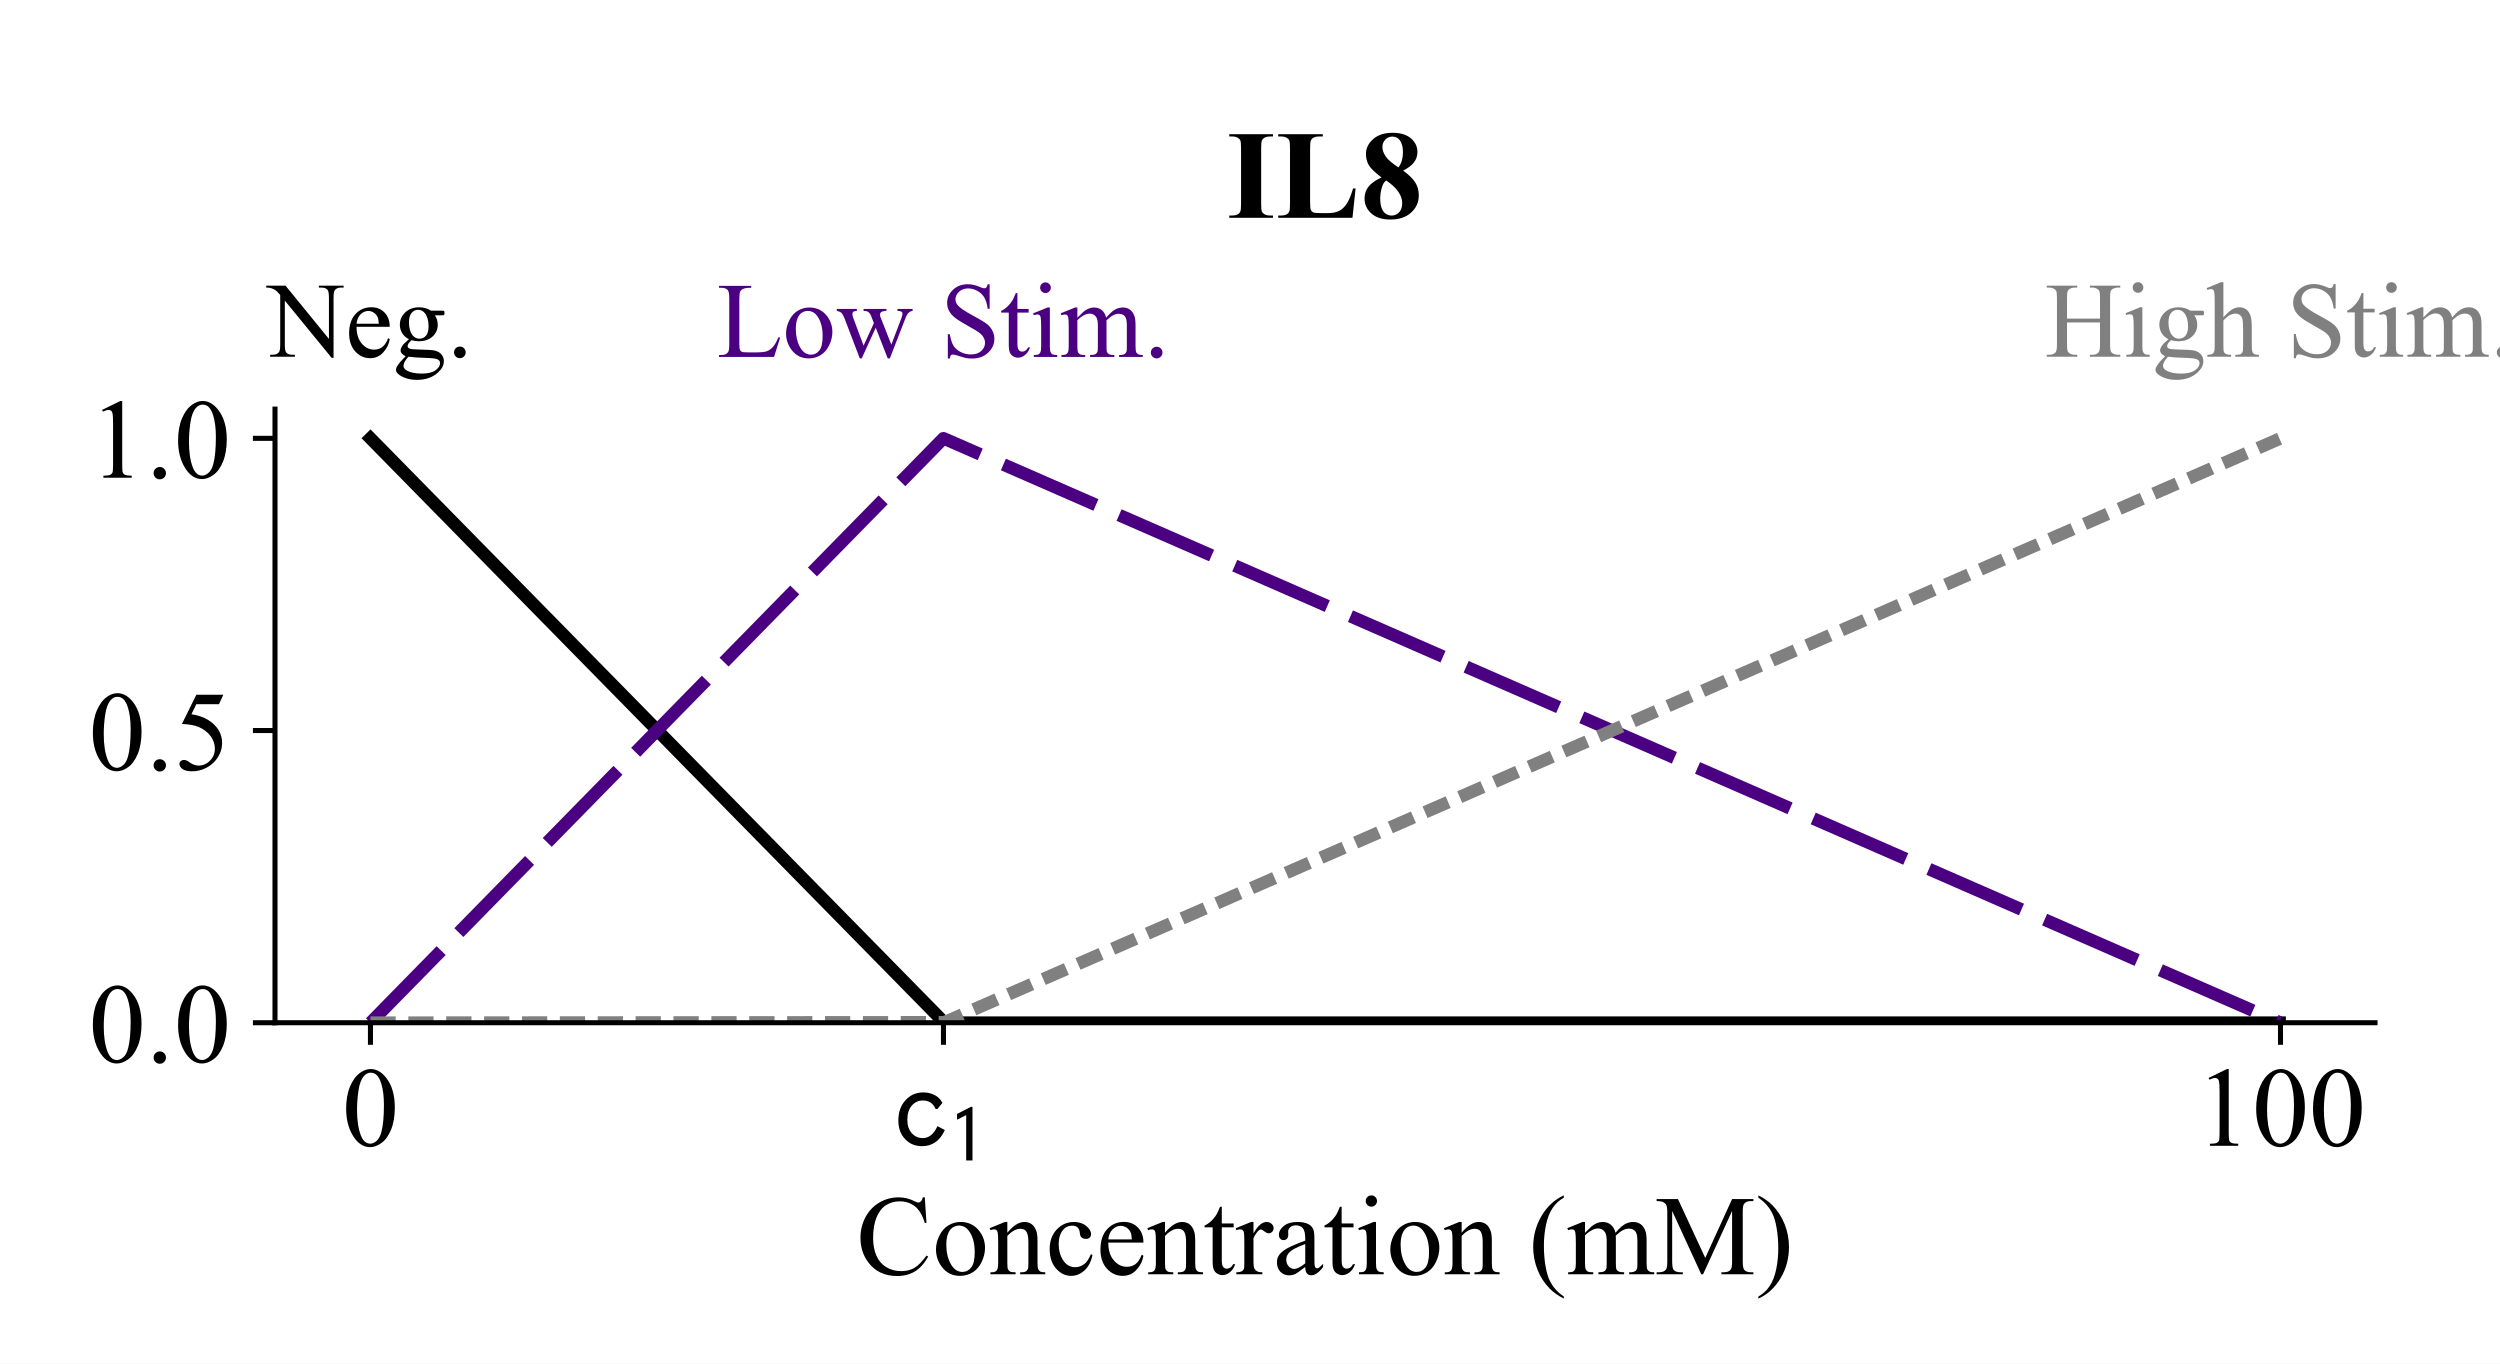
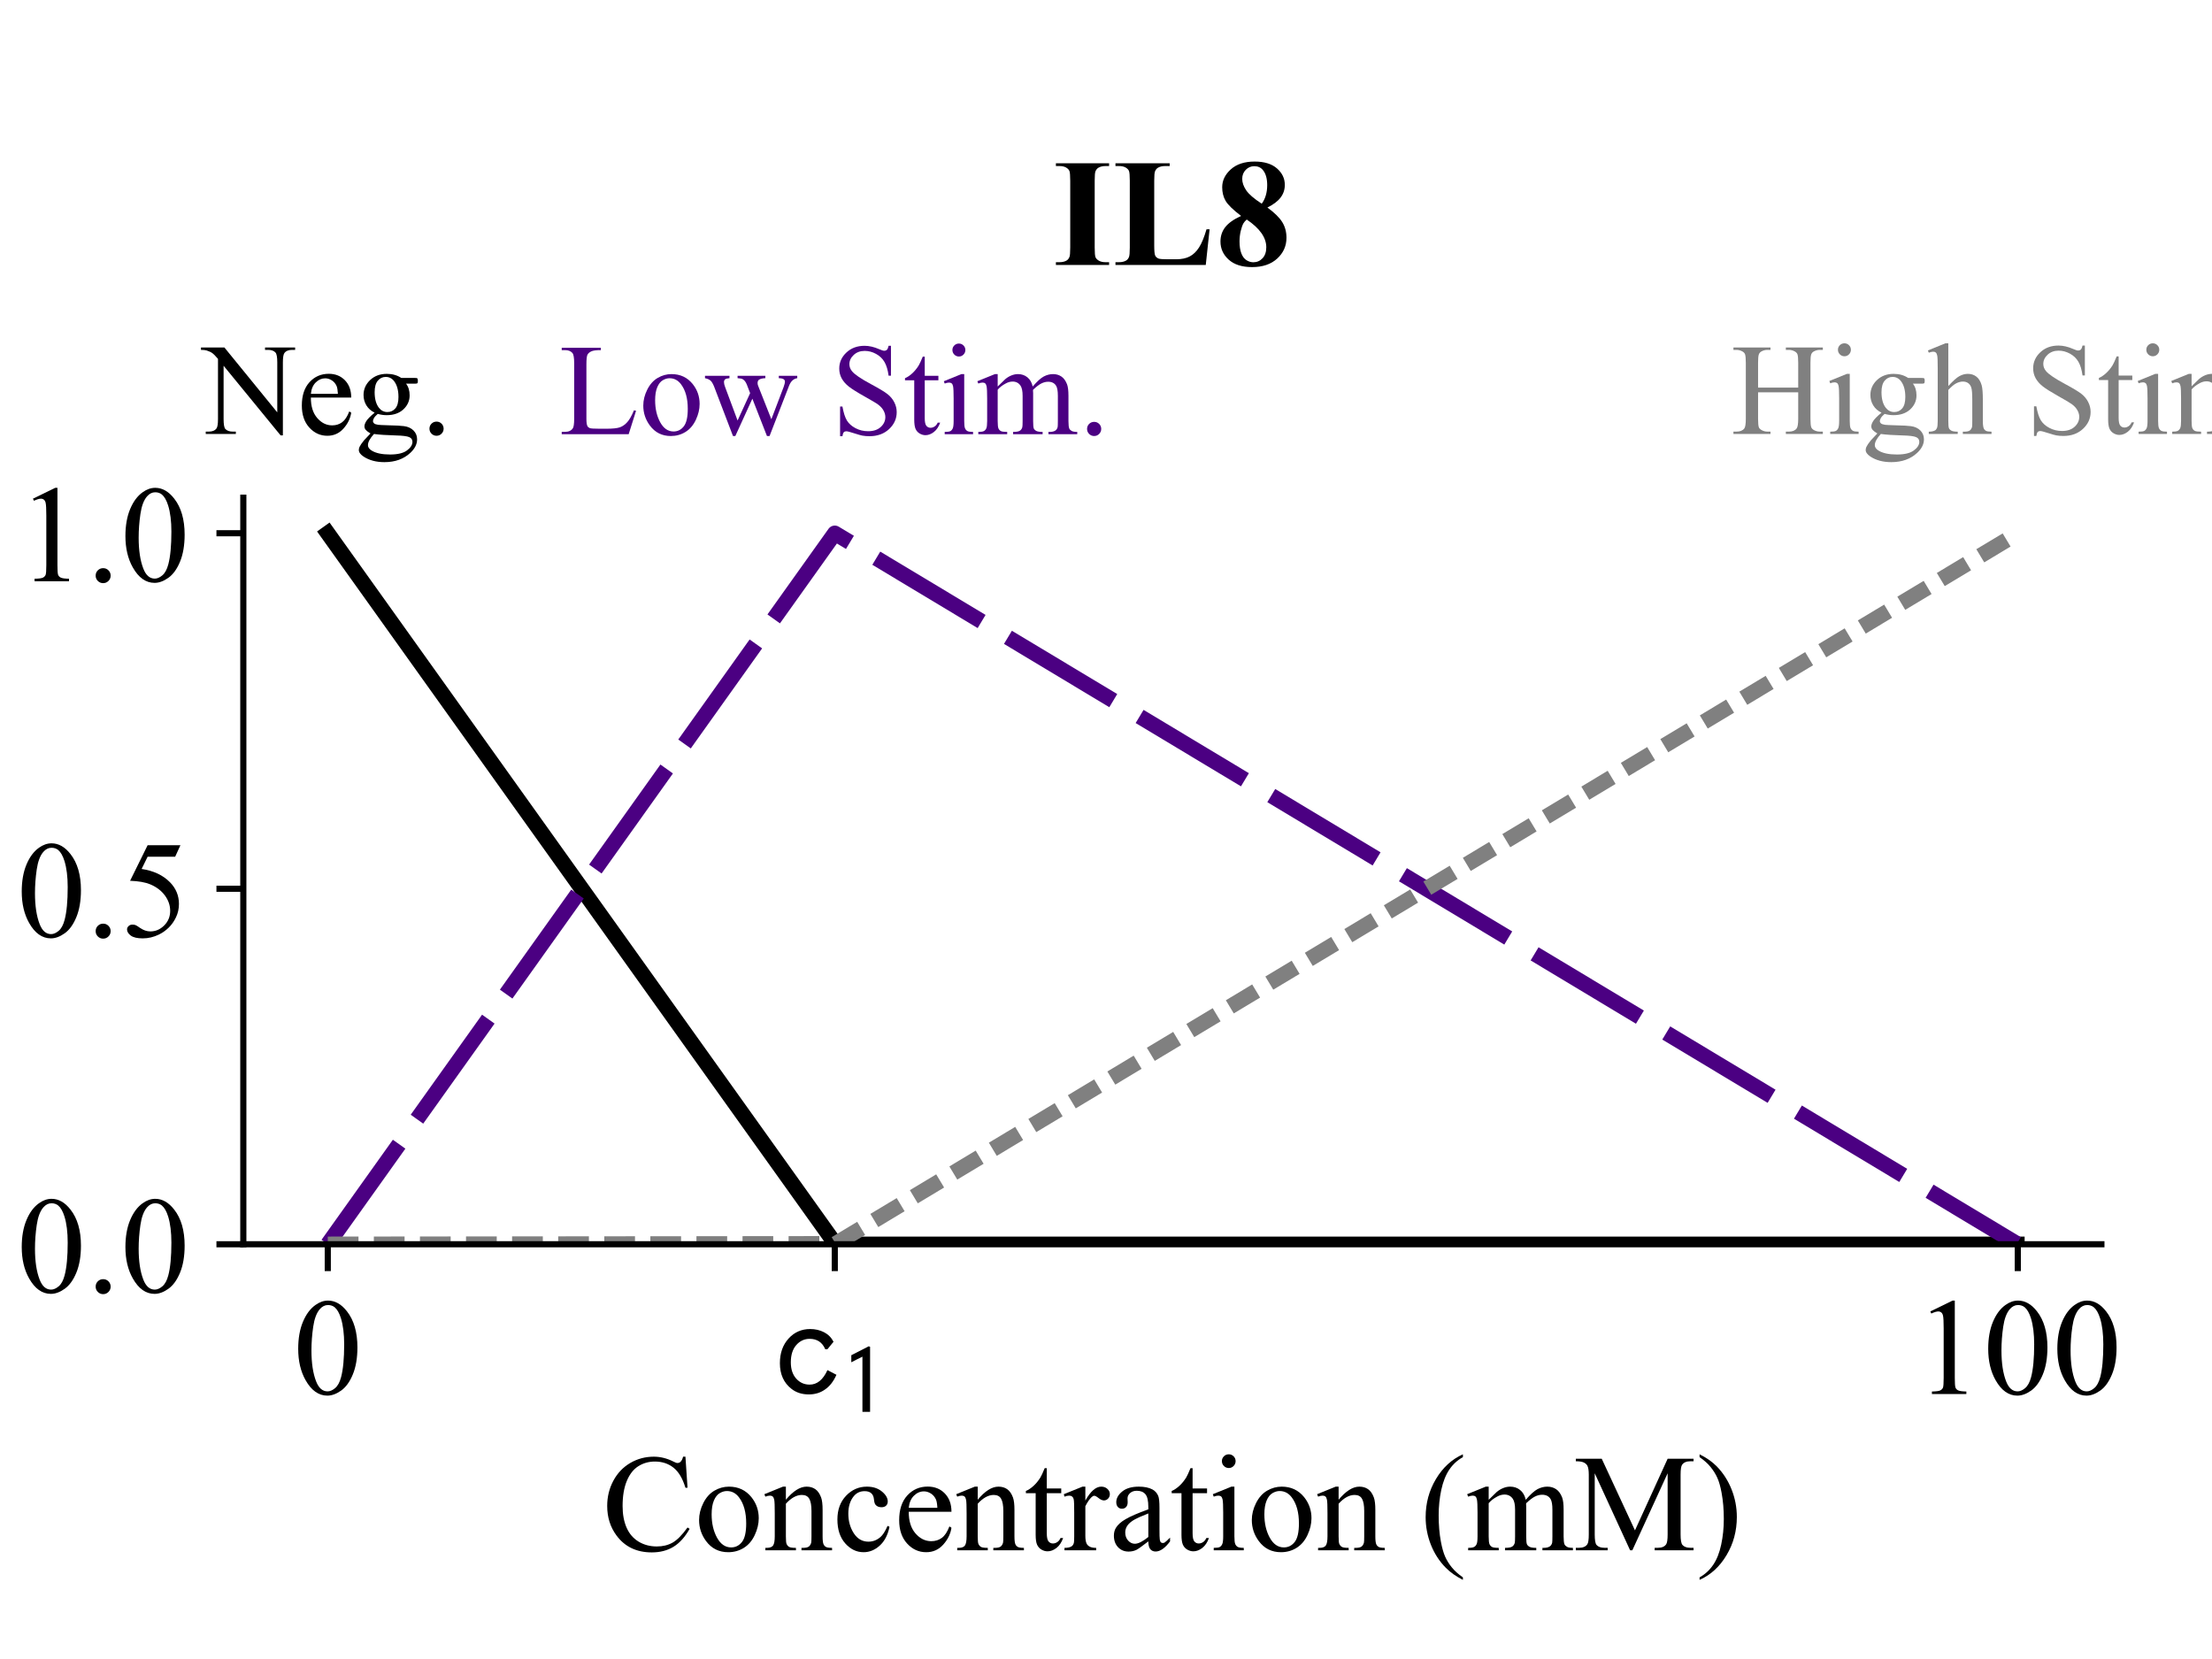
- <svg xmlns="http://www.w3.org/2000/svg" xmlns:xlink="http://www.w3.org/1999/xlink" height="216pt" version="1.1" viewBox="0 0 396 216" width="396pt">
+ <svg xmlns="http://www.w3.org/2000/svg" xmlns:xlink="http://www.w3.org/1999/xlink" height="216pt" version="1.1" viewBox="0 0 288 216" width="288pt">
  <defs>
    <style type="text/css">
*{stroke-linecap:butt;stroke-linejoin:round;}
  </style>
  </defs>
  <g id="figure_1">
    <g id="patch_1">
-       <path d="M 0 216  L 396 216  L 396 0  L 0 0  z " style="fill:#ffffff;" />
+       <path d="M 0 216  L 288 216  L 288 0  L 0 0  z " style="fill:#ffffff;" />
    </g>
    <g id="axes_1">
      <g id="patch_2">
-         <path d="M 43.56 162  L 376.2 162  L 376.2 64.8  L 43.56 64.8  z " style="fill:#ffffff;" />
+         <path d="M 31.68 162  L 273.6 162  L 273.6 64.8  L 31.68 64.8  z " style="fill:#ffffff;" />
      </g>
      <g id="matplotlib.axis_1">
        <g id="xtick_1">
          <g id="line2d_1">
            <defs>
-               <path d="M 0 0  L 0 3.5  " id="m95cbf67cde" style="stroke:#000000;stroke-width:0.8;" />
-             </defs>
-             <g>
-               <use style="stroke:#000000;stroke-width:0.8;" x="58.68" xlink:href="#m95cbf67cde" y="162" />
+               <path d="M 0 0  L 0 3.5  " id="m8bc26beb9d" style="stroke:#000000;stroke-width:0.8;" />
+             </defs>
+             <g>
+               <use style="stroke:#000000;stroke-width:0.8;" x="42.676" xlink:href="#m8bc26beb9d" y="162" />
            </g>
          </g>
          <g id="text_1">
            <defs>
              <path d="M 3.609 32.719  Q 3.609 44.047 7.031 52.219  Q 10.453 60.406 16.109 64.406  Q 20.516 67.578 25.203 67.578  Q 32.812 67.578 38.875 59.812  Q 46.438 50.203 46.438 33.734  Q 46.438 22.219 43.109 14.156  Q 39.797 6.109 34.641 2.469  Q 29.5 -1.172 24.703 -1.172  Q 15.234 -1.172 8.938 10.016  Q 3.609 19.438 3.609 32.719  z M 13.188 31.5  Q 13.188 17.828 16.547 9.188  Q 19.344 1.906 24.859 1.906  Q 27.484 1.906 30.312 4.266  Q 33.156 6.641 34.625 12.203  Q 36.859 20.609 36.859 35.891  Q 36.859 47.219 34.516 54.781  Q 32.766 60.406 29.984 62.75  Q 27.984 64.359 25.141 64.359  Q 21.828 64.359 19.234 61.375  Q 15.719 57.328 14.453 48.625  Q 13.188 39.938 13.188 31.5  z " id="TimesNewRomanPSMT-30" />
            </defs>
-             <g transform="translate(54.18 181.4988)scale(0.18 -0.18)">
+             <g transform="translate(38.17636 181.4988)scale(0.18 -0.18)">
              <use xlink:href="#TimesNewRomanPSMT-30" />
            </g>
          </g>
        </g>
        <g id="xtick_2">
          <g id="line2d_2">
            <g>
-               <use style="stroke:#000000;stroke-width:0.8;" x="149.445" xlink:href="#m95cbf67cde" y="162" />
+               <use style="stroke:#000000;stroke-width:0.8;" x="108.688" xlink:href="#m8bc26beb9d" y="162" />
            </g>
          </g>
          <g id="text_2">
            <defs>
              <path d="M 36.703 16.594  L 43.203 13.203  Q 40 5.906 34.703 2.406  Q 29.797 -1 23.203 -1  Q 15.797 -1 10.703 3  Q 2.297 9.5 2.297 21.594  Q 2.297 32.5 8.547 39.391  Q 14.797 46.297 24.203 46.297  Q 29.703 46.297 34.203 44  Q 38.703 41.703 41.094 37.094  L 36.703 31.703  L 35.094 31.703  Q 31.906 39.203 23.797 39.203  Q 18.094 39.203 14.141 34.703  Q 10.203 30.203 10.203 22.203  Q 10.203 14.797 14.094 10.438  Q 18 6.094 23.797 6.094  Q 31.906 6.094 36.703 16.594  z " id="STIXGeneral-Regular-1d5bc" />
              <path d="M 30.203 0  L 22.297 0  L 22.297 57  Q 20.094 56 15.75 53.75  Q 11.406 51.5 10.797 51.203  L 10.797 58.5  L 28.797 67.703  L 30.203 67.203  z " id="STIXGeneral-Regular-1d7e3" />
            </defs>
-             <g transform="translate(141.8854 181.4988)scale(0.18 -0.18)">
+             <g transform="translate(101.1276 181.4988)scale(0.18 -0.18)">
              <use transform="translate(0 0.703125)" xlink:href="#STIXGeneral-Regular-1d5bc" />
              <use transform="translate(46.39269 -12.88594)scale(0.7)" xlink:href="#STIXGeneral-Regular-1d7e3" />
            </g>
          </g>
        </g>
        <g id="xtick_3">
          <g id="line2d_3">
            <g>
-               <use style="stroke:#000000;stroke-width:0.8;" x="361.231" xlink:href="#m95cbf67cde" y="162" />
+               <use style="stroke:#000000;stroke-width:0.8;" x="262.714" xlink:href="#m8bc26beb9d" y="162" />
            </g>
          </g>
          <g id="text_3">
            <defs>
              <path d="M 11.719 59.719  L 27.828 67.578  L 29.438 67.578  L 29.438 11.672  Q 29.438 6.109 29.906 4.734  Q 30.375 3.375 31.828 2.641  Q 33.297 1.906 37.797 1.812  L 37.797 0  L 12.891 0  L 12.891 1.812  Q 17.578 1.906 18.938 2.609  Q 20.312 3.328 20.844 4.516  Q 21.391 5.719 21.391 11.672  L 21.391 47.406  Q 21.391 54.641 20.906 56.688  Q 20.562 58.25 19.656 58.984  Q 18.75 59.719 17.484 59.719  Q 15.672 59.719 12.453 58.203  z " id="TimesNewRomanPSMT-31" />
            </defs>
-             <g transform="translate(347.7313 181.4988)scale(0.18 -0.18)">
+             <g transform="translate(249.2137 181.4988)scale(0.18 -0.18)">
              <use xlink:href="#TimesNewRomanPSMT-31" />
              <use x="50" xlink:href="#TimesNewRomanPSMT-30" />
              <use x="100" xlink:href="#TimesNewRomanPSMT-30" />
            </g>
          </g>
        </g>
        <g id="text_4">
          <defs>
            <path d="M 60.203 67.719  L 61.719 45.219  L 60.203 45.219  Q 57.172 55.328 51.562 59.766  Q 45.953 64.203 38.094 64.203  Q 31.5 64.203 26.172 60.859  Q 20.844 57.516 17.797 50.188  Q 14.75 42.875 14.75 31.984  Q 14.75 23 17.625 16.406  Q 20.516 9.812 26.297 6.297  Q 32.078 2.781 39.5 2.781  Q 45.953 2.781 50.875 5.531  Q 55.812 8.297 61.719 16.5  L 63.234 15.531  Q 58.25 6.688 51.609 2.578  Q 44.969 -1.516 35.844 -1.516  Q 19.391 -1.516 10.359 10.688  Q 3.609 19.781 3.609 32.078  Q 3.609 42 8.047 50.297  Q 12.5 58.594 20.281 63.156  Q 28.078 67.719 37.312 67.719  Q 44.484 67.719 51.469 64.203  Q 53.516 63.141 54.391 63.141  Q 55.719 63.141 56.688 64.062  Q 57.953 65.375 58.5 67.719  z " id="TimesNewRomanPSMT-43" />
            <path d="M 25 46.047  Q 35.156 46.047 41.312 38.328  Q 46.531 31.734 46.531 23.188  Q 46.531 17.188 43.641 11.031  Q 40.766 4.891 35.719 1.75  Q 30.672 -1.375 24.469 -1.375  Q 14.359 -1.375 8.406 6.688  Q 3.375 13.484 3.375 21.922  Q 3.375 28.078 6.422 34.156  Q 9.469 40.234 14.453 43.141  Q 19.438 46.047 25 46.047  z M 23.484 42.875  Q 20.906 42.875 18.281 41.328  Q 15.672 39.797 14.062 35.938  Q 12.453 32.078 12.453 26.031  Q 12.453 16.266 16.328 9.172  Q 20.219 2.094 26.562 2.094  Q 31.297 2.094 34.375 6  Q 37.453 9.906 37.453 19.438  Q 37.453 31.344 32.328 38.188  Q 28.859 42.875 23.484 42.875  z " id="TimesNewRomanPSMT-6f" />
            <path d="M 16.156 36.578  Q 24.031 46.047 31.156 46.047  Q 34.812 46.047 37.453 44.219  Q 40.094 42.391 41.656 38.188  Q 42.719 35.25 42.719 29.203  L 42.719 10.109  Q 42.719 5.859 43.406 4.344  Q 43.953 3.125 45.141 2.438  Q 46.344 1.766 49.562 1.766  L 49.562 0  L 27.438 0  L 27.438 1.766  L 28.375 1.766  Q 31.5 1.766 32.734 2.703  Q 33.984 3.656 34.469 5.516  Q 34.672 6.25 34.672 10.109  L 34.672 28.422  Q 34.672 34.516 33.078 37.281  Q 31.5 40.047 27.734 40.047  Q 21.922 40.047 16.156 33.688  L 16.156 10.109  Q 16.156 5.562 16.703 4.5  Q 17.391 3.078 18.578 2.422  Q 19.781 1.766 23.438 1.766  L 23.438 0  L 1.312 0  L 1.312 1.766  L 2.297 1.766  Q 5.719 1.766 6.906 3.484  Q 8.109 5.219 8.109 10.109  L 8.109 26.703  Q 8.109 34.766 7.734 36.516  Q 7.375 38.281 6.609 38.906  Q 5.859 39.547 4.594 39.547  Q 3.219 39.547 1.312 38.812  L 0.594 40.578  L 14.062 46.047  L 16.156 46.047  z " id="TimesNewRomanPSMT-6e" />
            <path d="M 41.109 17  Q 39.312 8.156 34.031 3.391  Q 28.766 -1.375 22.359 -1.375  Q 14.75 -1.375 9.078 5.016  Q 3.422 11.422 3.422 22.312  Q 3.422 32.859 9.688 39.453  Q 15.969 46.047 24.75 46.047  Q 31.344 46.047 35.594 42.547  Q 39.844 39.062 39.844 35.297  Q 39.844 33.453 38.641 32.297  Q 37.453 31.156 35.297 31.156  Q 32.422 31.156 30.953 33.016  Q 30.125 34.031 29.859 36.906  Q 29.594 39.797 27.875 41.312  Q 26.172 42.781 23.141 42.781  Q 18.266 42.781 15.281 39.156  Q 11.328 34.375 11.328 26.516  Q 11.328 18.5 15.25 12.375  Q 19.188 6.25 25.875 6.25  Q 30.672 6.25 34.469 9.516  Q 37.156 11.766 39.703 17.672  z " id="TimesNewRomanPSMT-63" />
            <path d="M 10.641 27.875  Q 10.594 17.922 15.484 12.25  Q 20.359 6.594 26.953 6.594  Q 31.344 6.594 34.594 9  Q 37.844 11.422 40.047 17.281  L 41.547 16.312  Q 40.531 9.625 35.594 4.125  Q 30.672 -1.375 23.25 -1.375  Q 15.188 -1.375 9.453 4.906  Q 3.719 11.188 3.719 21.781  Q 3.719 33.25 9.594 39.672  Q 15.484 46.094 24.359 46.094  Q 31.891 46.094 36.719 41.141  Q 41.547 36.188 41.547 27.875  z M 10.641 30.719  L 31.344 30.719  Q 31.109 35.016 30.328 36.766  Q 29.109 39.5 26.688 41.062  Q 24.266 42.625 21.625 42.625  Q 17.578 42.625 14.375 39.469  Q 11.188 36.328 10.641 30.719  z " id="TimesNewRomanPSMT-65" />
            <path d="M 16.109 59.422  L 16.109 44.734  L 26.562 44.734  L 26.562 41.312  L 16.109 41.312  L 16.109 12.312  Q 16.109 7.953 17.359 6.438  Q 18.609 4.938 20.562 4.938  Q 22.172 4.938 23.688 5.938  Q 25.203 6.938 26.031 8.891  L 27.938 8.891  Q 26.219 4.109 23.094 1.688  Q 19.969 -0.734 16.656 -0.734  Q 14.406 -0.734 12.25 0.516  Q 10.109 1.766 9.078 4.078  Q 8.062 6.391 8.062 11.234  L 8.062 41.312  L 0.984 41.312  L 0.984 42.922  Q 3.656 44 6.469 46.562  Q 9.281 49.125 11.469 52.641  Q 12.594 54.5 14.594 59.422  z " id="TimesNewRomanPSMT-74" />
            <path d="M 16.219 46.047  L 16.219 35.984  Q 21.828 46.047 27.734 46.047  Q 30.422 46.047 32.172 44.406  Q 33.938 42.781 33.938 40.625  Q 33.938 38.719 32.656 37.391  Q 31.391 36.078 29.641 36.078  Q 27.938 36.078 25.812 37.766  Q 23.688 39.453 22.656 39.453  Q 21.781 39.453 20.75 38.484  Q 18.562 36.469 16.219 31.891  L 16.219 10.453  Q 16.219 6.734 17.141 4.828  Q 17.781 3.516 19.391 2.641  Q 21 1.766 24.031 1.766  L 24.031 0  L 1.125 0  L 1.125 1.766  Q 4.547 1.766 6.203 2.828  Q 7.422 3.609 7.906 5.328  Q 8.156 6.156 8.156 10.062  L 8.156 27.391  Q 8.156 35.203 7.828 36.688  Q 7.516 38.188 6.656 38.859  Q 5.812 39.547 4.547 39.547  Q 3.031 39.547 1.125 38.812  L 0.641 40.578  L 14.156 46.047  z " id="TimesNewRomanPSMT-72" />
            <path d="M 28.469 6.453  Q 21.578 1.125 19.828 0.297  Q 17.188 -0.922 14.203 -0.922  Q 9.578 -0.922 6.562 2.25  Q 3.562 5.422 3.562 10.594  Q 3.562 13.875 5.031 16.266  Q 7.031 19.578 11.984 22.5  Q 16.938 25.438 28.469 29.641  L 28.469 31.391  Q 28.469 38.094 26.344 40.578  Q 24.219 43.062 20.172 43.062  Q 17.094 43.062 15.281 41.406  Q 13.422 39.75 13.422 37.594  L 13.531 34.766  Q 13.531 32.516 12.375 31.297  Q 11.234 30.078 9.375 30.078  Q 7.562 30.078 6.422 31.344  Q 5.281 32.625 5.281 34.812  Q 5.281 39.016 9.578 42.531  Q 13.875 46.047 21.625 46.047  Q 27.594 46.047 31.391 44.047  Q 34.281 42.531 35.641 39.312  Q 36.531 37.203 36.531 30.719  L 36.531 15.531  Q 36.531 9.125 36.766 7.688  Q 37.016 6.25 37.578 5.766  Q 38.141 5.281 38.875 5.281  Q 39.656 5.281 40.234 5.609  Q 41.266 6.25 44.188 9.188  L 44.188 6.453  Q 38.719 -0.875 33.734 -0.875  Q 31.344 -0.875 29.922 0.781  Q 28.516 2.438 28.469 6.453  z M 28.469 9.625  L 28.469 26.656  Q 21.094 23.734 18.953 22.516  Q 15.094 20.359 13.422 18.016  Q 11.766 15.672 11.766 12.891  Q 11.766 9.375 13.859 7.047  Q 15.969 4.734 18.703 4.734  Q 22.406 4.734 28.469 9.625  z " id="TimesNewRomanPSMT-61" />
            <path d="M 14.5 69.438  Q 16.547 69.438 17.984 67.984  Q 19.438 66.547 19.438 64.5  Q 19.438 62.453 17.984 60.984  Q 16.547 59.516 14.5 59.516  Q 12.453 59.516 10.984 60.984  Q 9.516 62.453 9.516 64.5  Q 9.516 66.547 10.953 67.984  Q 12.406 69.438 14.5 69.438  z M 18.562 46.047  L 18.562 10.109  Q 18.562 5.906 19.172 4.516  Q 19.781 3.125 20.969 2.438  Q 22.172 1.766 25.344 1.766  L 25.344 0  L 3.609 0  L 3.609 1.766  Q 6.891 1.766 8 2.391  Q 9.125 3.031 9.781 4.484  Q 10.453 5.953 10.453 10.109  L 10.453 27.344  Q 10.453 34.625 10.016 36.766  Q 9.672 38.328 8.938 38.938  Q 8.203 39.547 6.938 39.547  Q 5.562 39.547 3.609 38.812  L 2.938 40.578  L 16.406 46.047  z " id="TimesNewRomanPSMT-69" />
            <path id="TimesNewRomanPSMT-20" />
            <path d="M 31.062 -19.578  L 31.062 -21.391  Q 23.688 -17.672 18.75 -12.703  Q 11.719 -5.609 7.906 4  Q 4.109 13.625 4.109 23.969  Q 4.109 39.109 11.578 51.578  Q 19.047 64.062 31.062 69.438  L 31.062 67.391  Q 25.047 64.062 21.188 58.297  Q 17.328 52.547 15.422 43.703  Q 13.531 34.859 13.531 25.25  Q 13.531 14.797 15.141 6.25  Q 16.406 -0.484 18.203 -4.562  Q 20.016 -8.641 23.062 -12.391  Q 26.125 -16.156 31.062 -19.578  z " id="TimesNewRomanPSMT-28" />
            <path d="M 16.406 36.531  Q 21.297 41.406 22.172 42.141  Q 24.359 44 26.891 45.016  Q 29.438 46.047 31.938 46.047  Q 36.141 46.047 39.156 43.594  Q 42.188 41.156 43.219 36.531  Q 48.25 42.391 51.703 44.219  Q 55.172 46.047 58.844 46.047  Q 62.406 46.047 65.156 44.219  Q 67.922 42.391 69.531 38.234  Q 70.609 35.406 70.609 29.344  L 70.609 10.109  Q 70.609 5.906 71.234 4.344  Q 71.734 3.266 73.047 2.516  Q 74.359 1.766 77.344 1.766  L 77.344 0  L 55.281 0  L 55.281 1.766  L 56.203 1.766  Q 59.078 1.766 60.688 2.875  Q 61.812 3.656 62.312 5.375  Q 62.5 6.203 62.5 10.109  L 62.5 29.344  Q 62.5 34.812 61.188 37.062  Q 59.281 40.188 55.078 40.188  Q 52.484 40.188 49.875 38.891  Q 47.266 37.594 43.562 34.078  L 43.453 33.547  L 43.562 31.453  L 43.562 10.109  Q 43.562 5.516 44.062 4.391  Q 44.578 3.266 45.984 2.516  Q 47.406 1.766 50.828 1.766  L 50.828 0  L 28.219 0  L 28.219 1.766  Q 31.938 1.766 33.328 2.641  Q 34.719 3.516 35.25 5.281  Q 35.5 6.109 35.5 10.109  L 35.5 29.344  Q 35.5 34.812 33.891 37.203  Q 31.734 40.328 27.875 40.328  Q 25.25 40.328 22.656 38.922  Q 18.609 36.766 16.406 34.078  L 16.406 10.109  Q 16.406 5.719 17.016 4.391  Q 17.625 3.078 18.812 2.422  Q 20.016 1.766 23.688 1.766  L 23.688 0  L 1.562 0  L 1.562 1.766  Q 4.641 1.766 5.859 2.422  Q 7.078 3.078 7.703 4.516  Q 8.344 5.953 8.344 10.109  L 8.344 27.203  Q 8.344 34.578 7.906 36.719  Q 7.562 38.328 6.828 38.938  Q 6.109 39.547 4.828 39.547  Q 3.469 39.547 1.562 38.812  L 0.828 40.578  L 14.312 46.047  L 16.406 46.047  z " id="TimesNewRomanPSMT-6d" />
            <path d="M 40.922 0  L 15.328 55.719  L 15.328 11.469  Q 15.328 5.375 16.656 3.859  Q 18.453 1.812 22.359 1.812  L 24.703 1.812  L 24.703 0  L 1.656 0  L 1.656 1.812  L 4 1.812  Q 8.203 1.812 9.969 4.344  Q 11.031 5.906 11.031 11.469  L 11.031 54.734  Q 11.031 59.125 10.062 61.078  Q 9.375 62.5 7.547 63.453  Q 5.719 64.406 1.656 64.406  L 1.656 66.219  L 20.406 66.219  L 44.438 14.406  L 68.062 66.219  L 86.812 66.219  L 86.812 64.406  L 84.516 64.406  Q 80.281 64.406 78.516 61.859  Q 77.438 60.297 77.438 54.734  L 77.438 11.469  Q 77.438 5.375 78.812 3.859  Q 80.609 1.812 84.516 1.812  L 86.812 1.812  L 86.812 0  L 58.688 0  L 58.688 1.812  L 61.031 1.812  Q 65.281 1.812 67 4.344  Q 68.062 5.906 68.062 11.469  L 68.062 55.719  L 42.531 0  z " id="TimesNewRomanPSMT-4d" />
            <path d="M 2.25 67.391  L 2.25 69.438  Q 9.672 65.766 14.594 60.797  Q 21.578 53.656 25.391 44.062  Q 29.203 34.469 29.203 24.078  Q 29.203 8.938 21.75 -3.531  Q 14.312 -16.016 2.25 -21.391  L 2.25 -19.578  Q 8.25 -16.219 12.125 -10.469  Q 16.016 -4.734 17.891 4.125  Q 19.781 12.984 19.781 22.609  Q 19.781 33.016 18.172 41.609  Q 16.938 48.344 15.109 52.391  Q 13.281 56.453 10.25 60.203  Q 7.234 63.969 2.25 67.391  z " id="TimesNewRomanPSMT-29" />
          </defs>
-           <g transform="translate(135.6469 201.8478)scale(0.18 -0.18)">
+           <g transform="translate(78.40687 201.8478)scale(0.18 -0.18)">
            <use xlink:href="#TimesNewRomanPSMT-43" />
            <use x="66.699" xlink:href="#TimesNewRomanPSMT-6f" />
            <use x="116.699" xlink:href="#TimesNewRomanPSMT-6e" />
            <use x="166.699" xlink:href="#TimesNewRomanPSMT-63" />
            <use x="211.084" xlink:href="#TimesNewRomanPSMT-65" />
            <use x="255.469" xlink:href="#TimesNewRomanPSMT-6e" />
            <use x="305.469" xlink:href="#TimesNewRomanPSMT-74" />
            <use x="333.252" xlink:href="#TimesNewRomanPSMT-72" />
            <use x="366.553" xlink:href="#TimesNewRomanPSMT-61" />
            <use x="410.938" xlink:href="#TimesNewRomanPSMT-74" />
            <use x="438.721" xlink:href="#TimesNewRomanPSMT-69" />
            <use x="466.504" xlink:href="#TimesNewRomanPSMT-6f" />
            <use x="516.504" xlink:href="#TimesNewRomanPSMT-6e" />
            <use x="566.504" xlink:href="#TimesNewRomanPSMT-20" />
            <use x="591.504" xlink:href="#TimesNewRomanPSMT-28" />
            <use x="624.805" xlink:href="#TimesNewRomanPSMT-6d" />
            <use x="702.588" xlink:href="#TimesNewRomanPSMT-4d" />
            <use x="791.504" xlink:href="#TimesNewRomanPSMT-29" />
          </g>
        </g>
      </g>
      <g id="matplotlib.axis_2">
        <g id="ytick_1">
          <g id="line2d_4">
            <defs>
-               <path d="M 0 0  L -3.5 0  " id="md09442c57c" style="stroke:#000000;stroke-width:0.8;" />
-             </defs>
-             <g>
-               <use style="stroke:#000000;stroke-width:0.8;" x="43.56" xlink:href="#md09442c57c" y="162" />
+               <path d="M 0 0  L -3.5 0  " id="m2dcb0b4087" style="stroke:#000000;stroke-width:0.8;" />
+             </defs>
+             <g>
+               <use style="stroke:#000000;stroke-width:0.8;" x="31.68" xlink:href="#m2dcb0b4087" y="162" />
            </g>
          </g>
          <g id="text_5">
            <defs>
              <path d="M 12.5 9.469  Q 14.797 9.469 16.359 7.875  Q 17.922 6.297 17.922 4.047  Q 17.922 1.812 16.328 0.219  Q 14.75 -1.375 12.5 -1.375  Q 10.25 -1.375 8.656 0.219  Q 7.078 1.812 7.078 4.047  Q 7.078 6.344 8.656 7.906  Q 10.25 9.469 12.5 9.469  z " id="TimesNewRomanPSMT-2e" />
            </defs>
-             <g transform="translate(14.06 168.2494)scale(0.18 -0.18)">
+             <g transform="translate(2.18 168.2494)scale(0.18 -0.18)">
              <use xlink:href="#TimesNewRomanPSMT-30" />
              <use x="50" xlink:href="#TimesNewRomanPSMT-2e" />
              <use x="75" xlink:href="#TimesNewRomanPSMT-30" />
            </g>
          </g>
        </g>
        <g id="ytick_2">
          <g id="line2d_5">
            <g>
-               <use style="stroke:#000000;stroke-width:0.8;" x="43.56" xlink:href="#md09442c57c" y="115.714" />
+               <use style="stroke:#000000;stroke-width:0.8;" x="31.68" xlink:href="#m2dcb0b4087" y="115.714" />
            </g>
          </g>
          <g id="text_6">
            <defs>
              <path d="M 43.406 66.219  L 39.594 57.906  L 19.672 57.906  L 15.328 49.031  Q 28.266 47.125 35.844 39.406  Q 42.328 32.766 42.328 23.781  Q 42.328 18.562 40.203 14.109  Q 38.094 9.672 34.859 6.547  Q 31.641 3.422 27.688 1.516  Q 22.078 -1.172 16.156 -1.172  Q 10.203 -1.172 7.484 0.844  Q 4.781 2.875 4.781 5.328  Q 4.781 6.688 5.906 7.734  Q 7.031 8.797 8.734 8.797  Q 10.016 8.797 10.969 8.406  Q 11.922 8.016 14.203 6.391  Q 17.875 3.859 21.625 3.859  Q 27.344 3.859 31.656 8.172  Q 35.984 12.5 35.984 18.703  Q 35.984 24.703 32.125 29.906  Q 28.266 35.109 21.484 37.938  Q 16.156 40.141 6.984 40.484  L 19.672 66.219  z " id="TimesNewRomanPSMT-35" />
            </defs>
-             <g transform="translate(14.06 121.9637)scale(0.18 -0.18)">
+             <g transform="translate(2.18 121.9637)scale(0.18 -0.18)">
              <use xlink:href="#TimesNewRomanPSMT-30" />
              <use x="50" xlink:href="#TimesNewRomanPSMT-2e" />
              <use x="75" xlink:href="#TimesNewRomanPSMT-35" />
            </g>
          </g>
        </g>
        <g id="ytick_3">
          <g id="line2d_6">
            <g>
-               <use style="stroke:#000000;stroke-width:0.8;" x="43.56" xlink:href="#md09442c57c" y="69.429" />
+               <use style="stroke:#000000;stroke-width:0.8;" x="31.68" xlink:href="#m2dcb0b4087" y="69.429" />
            </g>
          </g>
          <g id="text_7">
-             <g transform="translate(14.06 75.67795)scale(0.18 -0.18)">
+             <g transform="translate(2.18 75.67795)scale(0.18 -0.18)">
              <use xlink:href="#TimesNewRomanPSMT-31" />
              <use x="50" xlink:href="#TimesNewRomanPSMT-2e" />
              <use x="75" xlink:href="#TimesNewRomanPSMT-30" />
            </g>
          </g>
        </g>
      </g>
      <g id="line2d_7">
-         <path clip-path="url(#pab5669d99c)" d="M 58.68 69.429  L 149.597 162  L 361.08 162  L 361.08 162  " style="fill:none;stroke:#000000;stroke-linecap:square;stroke-width:2;" />
+         <path clip-path="url(#pf59d7fc023)" d="M 42.676 69.429  L 108.798 162  L 262.604 162  L 262.604 162  " style="fill:none;stroke:#000000;stroke-linecap:square;stroke-width:2;" />
      </g>
      <g id="line2d_8">
-         <path clip-path="url(#pab5669d99c)" d="M 58.68 162  L 149.445 69.429  L 361.08 161.934  L 361.08 161.934  " style="fill:none;stroke:#4b0082;stroke-dasharray:16,4,16,4;stroke-dashoffset:0;stroke-width:2;" />
+         <path clip-path="url(#pf59d7fc023)" d="M 42.676 162  L 108.688 69.429  L 262.604 161.934  L 262.604 161.934  " style="fill:none;stroke:#4b0082;stroke-dasharray:16,4,16,4;stroke-dashoffset:0;stroke-width:2;" />
      </g>
      <g id="line2d_9">
-         <path clip-path="url(#pab5669d99c)" d="M 58.68 162  L 149.597 161.934  L 361.08 69.495  L 361.08 69.495  " style="fill:none;stroke:#808080;stroke-dasharray:4,2,4,2;stroke-dashoffset:0;stroke-width:2;" />
+         <path clip-path="url(#pf59d7fc023)" d="M 42.676 162  L 108.798 161.934  L 262.604 69.495  L 262.604 69.495  " style="fill:none;stroke:#808080;stroke-dasharray:4,2,4,2;stroke-dashoffset:0;stroke-width:2;" />
      </g>
      <g id="patch_3">
-         <path d="M 43.56 162  L 43.56 64.8  " style="fill:none;stroke:#000000;stroke-linecap:square;stroke-linejoin:miter;stroke-width:0.8;" />
+         <path d="M 31.68 162  L 31.68 64.8  " style="fill:none;stroke:#000000;stroke-linecap:square;stroke-linejoin:miter;stroke-width:0.8;" />
      </g>
      <g id="patch_4">
-         <path d="M 43.56 162  L 376.2 162  " style="fill:none;stroke:#000000;stroke-linecap:square;stroke-linejoin:miter;stroke-width:0.8;" />
+         <path d="M 31.68 162  L 273.6 162  " style="fill:none;stroke:#000000;stroke-linecap:square;stroke-linejoin:miter;stroke-width:0.8;" />
      </g>
      <g id="text_8">
        <defs>
          <path d="M -1.312 66.219  L 16.656 66.219  L 57.125 16.547  L 57.125 54.734  Q 57.125 60.844 55.766 62.359  Q 53.953 64.406 50.047 64.406  L 47.75 64.406  L 47.75 66.219  L 70.797 66.219  L 70.797 64.406  L 68.453 64.406  Q 64.266 64.406 62.5 61.859  Q 61.422 60.297 61.422 54.734  L 61.422 -1.078  L 59.672 -1.078  L 16.016 52.25  L 16.016 11.469  Q 16.016 5.375 17.328 3.859  Q 19.188 1.812 23.047 1.812  L 25.391 1.812  L 25.391 0  L 2.344 0  L 2.344 1.812  L 4.641 1.812  Q 8.891 1.812 10.641 4.344  Q 11.719 5.906 11.719 11.469  L 11.719 57.516  Q 8.844 60.891 7.344 61.953  Q 5.859 63.031 2.984 63.969  Q 1.562 64.406 -1.312 64.406  z " id="TimesNewRomanPSMT-4e" />
          <path d="M 15.094 16.312  Q 10.984 18.312 8.781 21.891  Q 6.594 25.484 6.594 29.828  Q 6.594 36.469 11.594 41.25  Q 16.609 46.047 24.422 46.047  Q 30.812 46.047 35.5 42.922  L 44.969 42.922  Q 47.078 42.922 47.406 42.797  Q 47.75 42.672 47.906 42.391  Q 48.188 41.938 48.188 40.828  Q 48.188 39.547 47.953 39.062  Q 47.797 38.812 47.438 38.672  Q 47.078 38.531 44.969 38.531  L 39.156 38.531  Q 41.891 35.016 41.891 29.547  Q 41.891 23.297 37.109 18.844  Q 32.328 14.406 24.266 14.406  Q 20.953 14.406 17.484 15.375  Q 15.328 13.531 14.562 12.141  Q 13.812 10.75 13.812 9.766  Q 13.812 8.938 14.625 8.156  Q 15.438 7.375 17.781 7.031  Q 19.141 6.844 24.609 6.688  Q 34.672 6.453 37.641 6  Q 42.188 5.375 44.891 2.641  Q 47.609 -0.094 47.609 -4.109  Q 47.609 -9.625 42.438 -14.453  Q 34.812 -21.578 22.562 -21.578  Q 13.141 -21.578 6.641 -17.328  Q 2.984 -14.891 2.984 -12.25  Q 2.984 -11.078 3.516 -9.906  Q 4.344 -8.109 6.938 -4.891  Q 7.281 -4.438 11.922 0.391  Q 9.375 1.906 8.328 3.094  Q 7.281 4.297 7.281 5.812  Q 7.281 7.516 8.672 9.812  Q 10.062 12.109 15.094 16.312  z M 23.578 43.703  Q 19.969 43.703 17.531 40.812  Q 15.094 37.938 15.094 31.984  Q 15.094 24.266 18.406 20.016  Q 20.953 16.797 24.859 16.797  Q 28.562 16.797 30.953 19.578  Q 33.344 22.359 33.344 28.328  Q 33.344 36.078 29.984 40.484  Q 27.484 43.703 23.578 43.703  z M 14.594 0  Q 12.312 -2.484 11.141 -4.625  Q 9.969 -6.781 9.969 -8.594  Q 9.969 -10.938 12.797 -12.703  Q 17.672 -15.719 26.906 -15.719  Q 35.688 -15.719 39.859 -12.609  Q 44.047 -9.516 44.047 -6  Q 44.047 -3.469 41.547 -2.391  Q 39.016 -1.312 31.5 -1.125  Q 20.516 -0.828 14.594 0  z " id="TimesNewRomanPSMT-67" />
        </defs>
-         <g transform="translate(42.3932 56.50315)scale(0.17 -0.17)">
+         <g transform="translate(26.38957 56.50315)scale(0.17 -0.17)">
          <use xlink:href="#TimesNewRomanPSMT-4e" />
          <use x="72.217" xlink:href="#TimesNewRomanPSMT-65" />
          <use x="116.602" xlink:href="#TimesNewRomanPSMT-67" />
          <use x="166.602" xlink:href="#TimesNewRomanPSMT-2e" />
        </g>
      </g>
      <g id="text_9">
        <defs>
          <path d="M 57.328 18.312  L 58.938 17.969  L 53.266 0  L 2 0  L 2 1.812  L 4.5 1.812  Q 8.688 1.812 10.5 4.547  Q 11.531 6.109 11.531 11.766  L 11.531 54.5  Q 11.531 60.688 10.156 62.25  Q 8.25 64.406 4.5 64.406  L 2 64.406  L 2 66.219  L 31.984 66.219  L 31.984 64.406  Q 26.703 64.453 24.578 63.422  Q 22.469 62.406 21.688 60.844  Q 20.906 59.281 20.906 53.375  L 20.906 11.766  Q 20.906 7.719 21.688 6.203  Q 22.266 5.172 23.484 4.688  Q 24.703 4.203 31.109 4.203  L 35.938 4.203  Q 43.562 4.203 46.625 5.328  Q 49.703 6.453 52.234 9.297  Q 54.781 12.156 57.328 18.312  z " id="TimesNewRomanPSMT-4c" />
          <path d="M 0.641 44.734  L 19.391 44.734  L 19.391 42.922  Q 16.797 42.719 15.984 41.984  Q 15.188 41.266 15.188 39.891  Q 15.188 38.375 16.016 36.234  L 25.594 10.5  L 35.203 31.453  L 32.672 38.031  Q 31.5 40.969 29.594 42.094  Q 28.516 42.781 25.594 42.922  L 25.594 44.734  L 46.875 44.734  L 46.875 42.922  Q 43.359 42.781 41.891 41.656  Q 40.922 40.875 40.922 39.156  Q 40.922 38.188 41.312 37.156  L 51.469 11.469  L 60.891 36.234  Q 61.859 38.875 61.859 40.438  Q 61.859 41.359 60.906 42.094  Q 59.969 42.828 57.172 42.922  L 57.172 44.734  L 71.297 44.734  L 71.297 42.922  Q 67.047 42.281 65.047 37.156  L 50.094 -1.375  L 48.094 -1.375  L 36.922 27.203  L 23.875 -1.375  L 22.078 -1.375  L 7.719 36.234  Q 6.297 39.797 4.922 41.031  Q 3.562 42.281 0.641 42.922  z " id="TimesNewRomanPSMT-77" />
          <path d="M 45.844 67.719  L 45.844 44.828  L 44.047 44.828  Q 43.172 51.422 40.891 55.328  Q 38.625 59.234 34.422 61.516  Q 30.219 63.812 25.734 63.812  Q 20.656 63.812 17.328 60.719  Q 14.016 57.625 14.016 53.656  Q 14.016 50.641 16.109 48.141  Q 19.141 44.484 30.516 38.375  Q 39.797 33.406 43.188 30.734  Q 46.578 28.078 48.406 24.453  Q 50.25 20.844 50.25 16.891  Q 50.25 9.375 44.406 3.922  Q 38.578 -1.516 29.391 -1.516  Q 26.516 -1.516 23.969 -1.078  Q 22.469 -0.828 17.703 0.703  Q 12.938 2.25 11.672 2.25  Q 10.453 2.25 9.734 1.516  Q 9.031 0.781 8.688 -1.516  L 6.891 -1.516  L 6.891 21.188  L 8.688 21.188  Q 9.969 14.062 12.109 10.516  Q 14.266 6.984 18.672 4.641  Q 23.094 2.297 28.375 2.297  Q 34.469 2.297 38 5.516  Q 41.547 8.734 41.547 13.141  Q 41.547 15.578 40.203 18.062  Q 38.875 20.562 36.031 22.703  Q 34.125 24.172 25.625 28.922  Q 17.141 33.688 13.547 36.516  Q 9.969 39.359 8.109 42.766  Q 6.25 46.188 6.25 50.297  Q 6.25 57.422 11.719 62.562  Q 17.188 67.719 25.641 67.719  Q 30.906 67.719 36.812 65.141  Q 39.547 63.922 40.672 63.922  Q 41.938 63.922 42.75 64.672  Q 43.562 65.438 44.047 67.719  z " id="TimesNewRomanPSMT-53" />
        </defs>
-         <g style="fill:#4b0082;" transform="translate(113.5541 56.53502)scale(0.17 -0.17)">
+         <g style="fill:#4b0082;" transform="translate(72.7963 56.53502)scale(0.17 -0.17)">
          <use xlink:href="#TimesNewRomanPSMT-4c" />
          <use x="61.084" xlink:href="#TimesNewRomanPSMT-6f" />
          <use x="111.084" xlink:href="#TimesNewRomanPSMT-77" />
          <use x="183.301" xlink:href="#TimesNewRomanPSMT-20" />
          <use x="208.301" xlink:href="#TimesNewRomanPSMT-53" />
          <use x="263.916" xlink:href="#TimesNewRomanPSMT-74" />
          <use x="291.699" xlink:href="#TimesNewRomanPSMT-69" />
          <use x="319.482" xlink:href="#TimesNewRomanPSMT-6d" />
          <use x="397.266" xlink:href="#TimesNewRomanPSMT-2e" />
        </g>
      </g>
      <g id="text_10">
        <defs>
          <path d="M 20.562 35.5  L 51.312 35.5  L 51.312 54.438  Q 51.312 59.516 50.688 61.141  Q 50.203 62.359 48.641 63.234  Q 46.531 64.406 44.188 64.406  L 41.844 64.406  L 41.844 66.219  L 70.172 66.219  L 70.172 64.406  L 67.828 64.406  Q 65.484 64.406 63.375 63.281  Q 61.812 62.5 61.25 60.906  Q 60.688 59.328 60.688 54.438  L 60.688 11.719  Q 60.688 6.688 61.328 5.078  Q 61.812 3.859 63.328 2.984  Q 65.484 1.812 67.828 1.812  L 70.172 1.812  L 70.172 0  L 41.844 0  L 41.844 1.812  L 44.188 1.812  Q 48.25 1.812 50.094 4.203  Q 51.312 5.766 51.312 11.719  L 51.312 31.891  L 20.562 31.891  L 20.562 11.719  Q 20.562 6.688 21.188 5.078  Q 21.688 3.859 23.25 2.984  Q 25.344 1.812 27.688 1.812  L 30.078 1.812  L 30.078 0  L 1.703 0  L 1.703 1.812  L 4.047 1.812  Q 8.156 1.812 10.016 4.203  Q 11.188 5.766 11.188 11.719  L 11.188 54.438  Q 11.188 59.516 10.547 61.141  Q 10.062 62.359 8.547 63.234  Q 6.391 64.406 4.047 64.406  L 1.703 64.406  L 1.703 66.219  L 30.078 66.219  L 30.078 64.406  L 27.688 64.406  Q 25.344 64.406 23.25 63.281  Q 21.734 62.5 21.141 60.906  Q 20.562 59.328 20.562 54.438  z " id="TimesNewRomanPSMT-48" />
          <path d="M 16.266 69.438  L 16.266 36.719  Q 21.688 42.672 24.859 44.359  Q 28.031 46.047 31.203 46.047  Q 35.016 46.047 37.75 43.938  Q 40.484 41.844 41.797 37.359  Q 42.719 34.234 42.719 25.922  L 42.719 10.109  Q 42.719 5.859 43.406 4.297  Q 43.891 3.125 45.062 2.438  Q 46.234 1.766 49.359 1.766  L 49.359 0  L 27.391 0  L 27.391 1.766  L 28.422 1.766  Q 31.547 1.766 32.766 2.703  Q 33.984 3.656 34.469 5.516  Q 34.625 6.297 34.625 10.109  L 34.625 25.922  Q 34.625 33.25 33.859 35.547  Q 33.109 37.844 31.438 38.984  Q 29.781 40.141 27.438 40.141  Q 25.047 40.141 22.453 38.859  Q 19.875 37.594 16.266 33.734  L 16.266 10.109  Q 16.266 5.516 16.766 4.391  Q 17.281 3.266 18.672 2.516  Q 20.062 1.766 23.484 1.766  L 23.484 0  L 1.312 0  L 1.312 1.766  Q 4.297 1.766 6 2.688  Q 6.984 3.172 7.562 4.531  Q 8.156 5.906 8.156 10.109  L 8.156 50.594  Q 8.156 58.25 7.781 60  Q 7.422 61.766 6.656 62.391  Q 5.906 63.031 4.641 63.031  Q 3.609 63.031 1.312 62.25  L 0.641 63.969  L 14.016 69.438  z " id="TimesNewRomanPSMT-68" />
        </defs>
-         <g style="fill:#808080;" transform="translate(323.9203 56.50315)scale(0.17 -0.17)">
+         <g style="fill:#808080;" transform="translate(225.4026 56.50315)scale(0.17 -0.17)">
          <use xlink:href="#TimesNewRomanPSMT-48" />
          <use x="72.217" xlink:href="#TimesNewRomanPSMT-69" />
          <use x="100" xlink:href="#TimesNewRomanPSMT-67" />
          <use x="150" xlink:href="#TimesNewRomanPSMT-68" />
          <use x="200" xlink:href="#TimesNewRomanPSMT-20" />
          <use x="225" xlink:href="#TimesNewRomanPSMT-53" />
          <use x="280.615" xlink:href="#TimesNewRomanPSMT-74" />
          <use x="308.398" xlink:href="#TimesNewRomanPSMT-69" />
          <use x="336.182" xlink:href="#TimesNewRomanPSMT-6d" />
          <use x="413.965" xlink:href="#TimesNewRomanPSMT-2e" />
        </g>
      </g>
      <g id="text_11">
        <defs>
          <path d="M 36.625 1.812  L 36.625 0  L 2 0  L 2 1.812  L 4.203 1.812  Q 7.078 1.812 8.844 2.828  Q 10.109 3.516 10.797 5.172  Q 11.328 6.344 11.328 11.328  L 11.328 54.891  Q 11.328 59.969 10.781 61.234  Q 10.25 62.5 8.609 63.453  Q 6.984 64.406 4.203 64.406  L 2 64.406  L 2 66.219  L 36.625 66.219  L 36.625 64.406  L 34.422 64.406  Q 31.547 64.406 29.781 63.375  Q 28.516 62.703 27.781 61.031  Q 27.25 59.859 27.25 54.891  L 27.25 11.328  Q 27.25 6.25 27.812 4.984  Q 28.375 3.719 30 2.766  Q 31.641 1.812 34.422 1.812  z " id="TimesNewRomanPS-BoldMT-49" />
          <path d="M 63.141 23.25  L 60.641 0  L 1.859 0  L 1.859 1.812  L 4.047 1.812  Q 6.938 1.812 8.688 2.828  Q 9.969 3.516 10.641 5.172  Q 11.188 6.344 11.188 11.328  L 11.188 54.891  Q 11.188 59.969 10.641 61.234  Q 10.109 62.5 8.469 63.453  Q 6.844 64.406 4.047 64.406  L 1.859 64.406  L 1.859 66.219  L 37.156 66.219  L 37.156 64.406  L 34.281 64.406  Q 31.391 64.406 29.641 63.375  Q 28.375 62.703 27.641 61.031  Q 27.094 59.859 27.094 54.891  L 27.094 12.703  Q 27.094 7.625 27.672 6.219  Q 28.266 4.828 29.984 4.156  Q 31.203 3.719 35.891 3.719  L 41.406 3.719  Q 46.688 3.719 50.203 5.562  Q 53.719 7.422 56.281 11.422  Q 58.844 15.438 61.141 23.25  z " id="TimesNewRomanPS-BoldMT-4c" />
          <path d="M 34.078 37.406  Q 41.062 32.281 43.766 27.859  Q 46.484 23.438 46.484 17.719  Q 46.484 9.719 40.453 4.172  Q 34.422 -1.375 24.078 -1.375  Q 14.266 -1.375 8.891 3.453  Q 3.516 8.297 3.516 15.281  Q 3.516 20.609 6.609 24.609  Q 9.719 28.609 16.938 31.938  Q 9.078 37.938 6.859 41.75  Q 4.641 45.562 4.641 50.594  Q 4.641 57.234 10.281 62.281  Q 15.922 67.328 25.734 67.328  Q 35.203 67.328 40.297 62.859  Q 45.406 58.406 45.406 52.156  Q 45.406 47.469 42.641 43.875  Q 39.891 40.281 34.078 37.406  z M 30.375 39.891  Q 32.172 42.328 33.047 45.359  Q 33.938 48.391 33.938 52  Q 33.938 58.344 31.203 61.719  Q 29.156 64.312 25.531 64.312  Q 22.266 64.312 19.969 61.938  Q 17.672 59.578 17.672 56.062  Q 17.672 52.484 20.234 48.656  Q 22.797 44.828 30.375 39.891  z M 20.609 29.594  Q 19.094 28.219 18.453 27.094  Q 17.484 25.391 16.703 22.109  Q 15.922 18.844 15.922 15.281  Q 15.922 10.688 17.094 7.594  Q 18.266 4.5 20.438 3.125  Q 22.609 1.766 24.906 1.766  Q 28.469 1.766 30.906 4.375  Q 33.344 6.984 33.344 11.531  Q 33.344 21 20.609 29.594  z " id="TimesNewRomanPS-BoldMT-38" />
        </defs>
-         <g transform="translate(194.3175 34.5)scale(0.2 -0.2)">
+         <g transform="translate(137.0775 34.5)scale(0.2 -0.2)">
          <use xlink:href="#TimesNewRomanPS-BoldMT-49" />
          <use x="38.916" xlink:href="#TimesNewRomanPS-BoldMT-4c" />
          <use x="105.615" xlink:href="#TimesNewRomanPS-BoldMT-38" />
        </g>
      </g>
    </g>
  </g>
  <defs>
-     <clipPath id="pab5669d99c">
-       <rect height="97.2" width="332.64" x="43.56" y="64.8" />
+     <clipPath id="pf59d7fc023">
+       <rect height="97.2" width="241.92" x="31.68" y="64.8" />
    </clipPath>
  </defs>
</svg>
